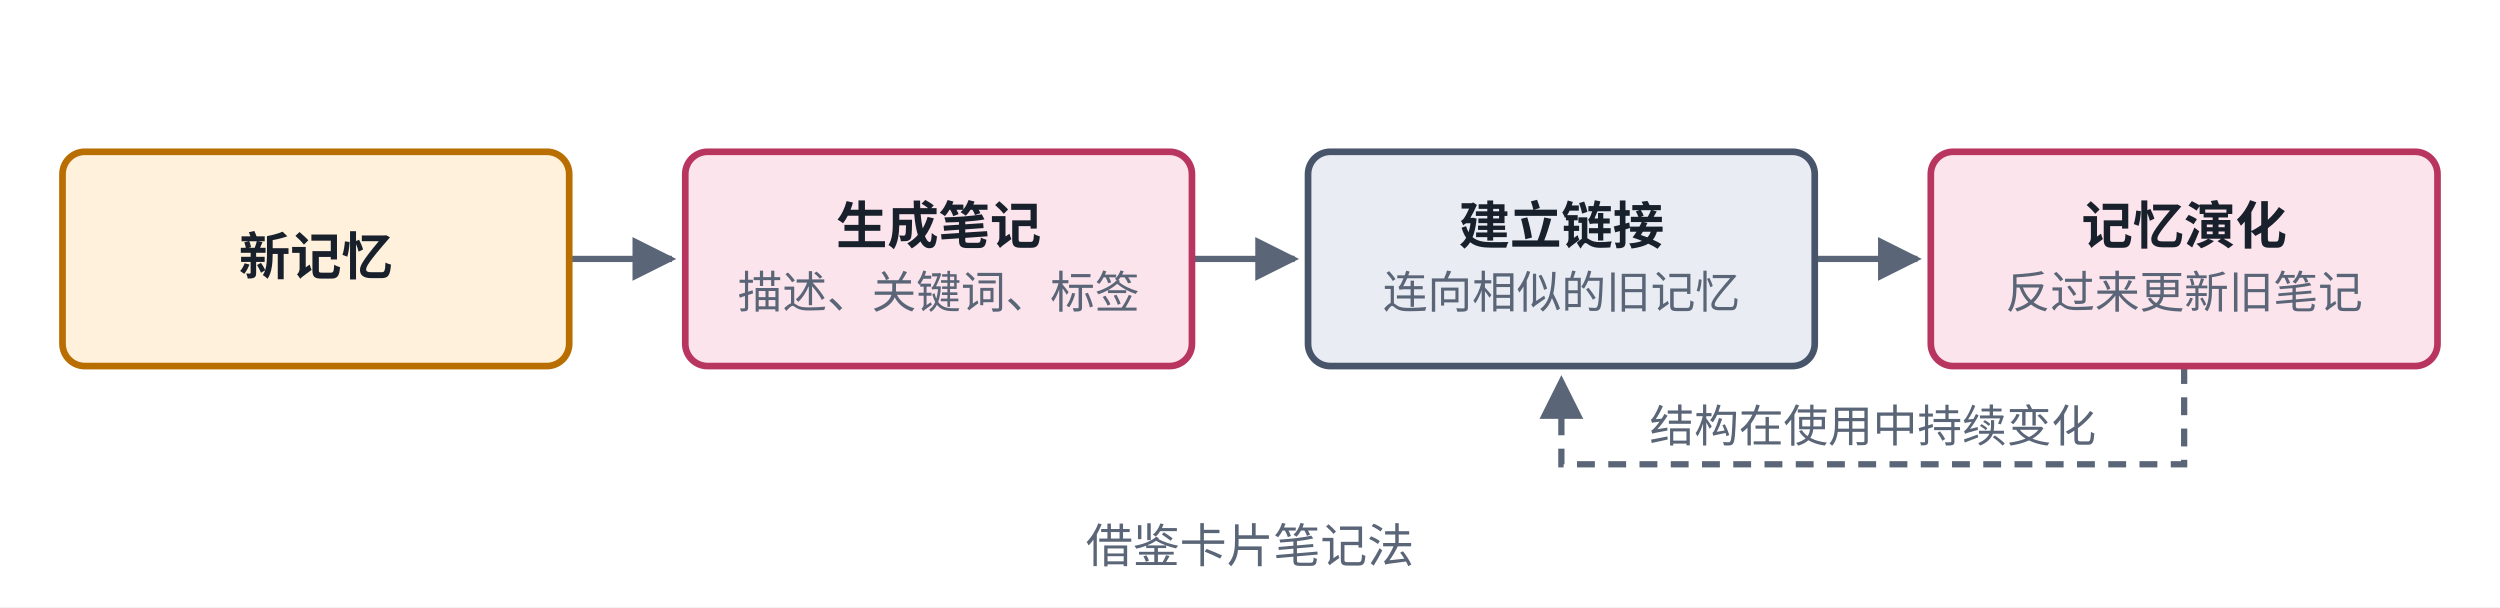
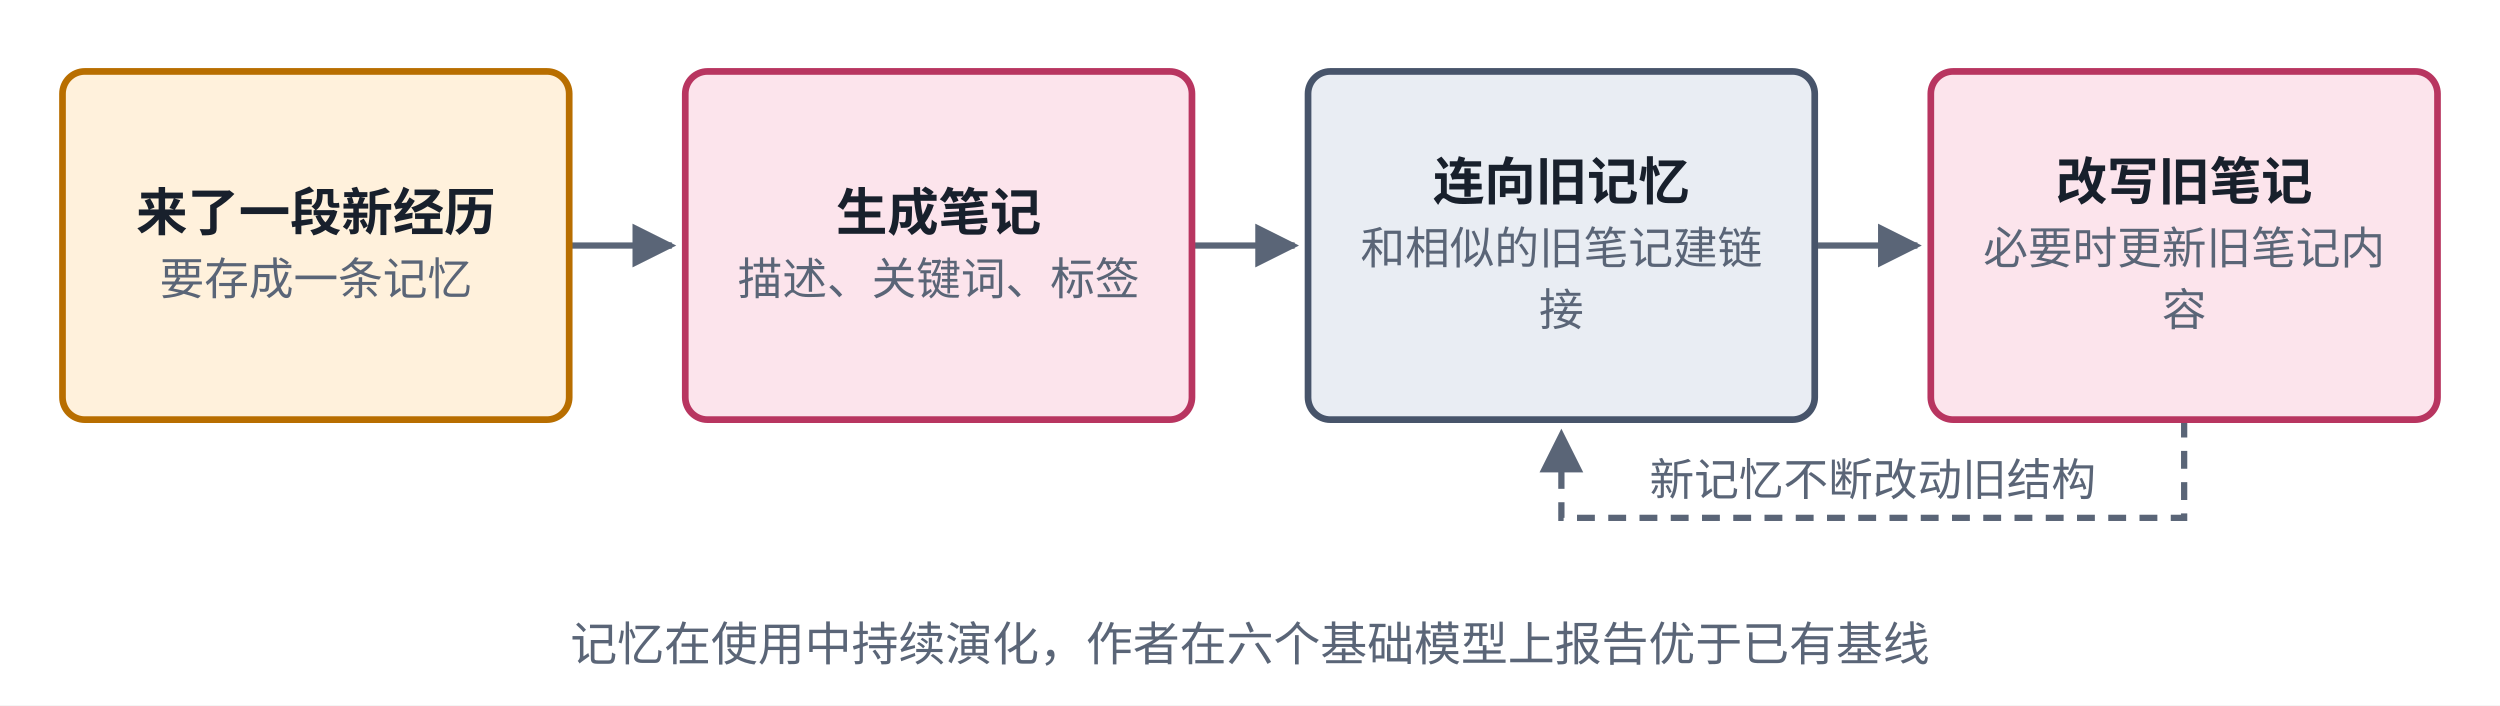
- <svg xmlns="http://www.w3.org/2000/svg" viewBox="0 0 560 136" width="560" height="136" role="img" aria-label="A-MEM 结构">
+ <svg xmlns="http://www.w3.org/2000/svg" viewBox="0 0 560 158" width="560" height="158" role="img" aria-label="A-MEM 结构">
  <defs>
    <marker id="ah-carde2" viewBox="0 0 10 10" refX="9" refY="5" markerWidth="7" markerHeight="7" orient="auto-start-reverse">
      <path d="M0,0 L10,5 L0,10 z" fill="#5A6577" />
    </marker>
  </defs>
-   <rect x="0" y="0" width="560" height="136" fill="#ffffff" />
-   <path d="M127.5,58 L150.5,58" fill="none" stroke="#5A6577" stroke-width="1.4" marker-end="url(#ah-carde2)" />
-   <path d="M267,58 L290,58" fill="none" stroke="#5A6577" stroke-width="1.4" marker-end="url(#ah-carde2)" />
-   <path d="M406.5,58 L429.5,58" fill="none" stroke="#5A6577" stroke-width="1.4" marker-end="url(#ah-carde2)" />
-   <path d="M489.25,82 L489.25,104 L349.75,104 L349.75,85" fill="none" stroke="#5A6577" stroke-width="1.4" stroke-dasharray="4 3" marker-end="url(#ah-carde2)" />
-   <rect x="14" y="34" width="113.5" height="48" rx="5" fill="#FFF1DC" stroke="#B86E00" stroke-width="1.5" />
-   <rect x="153.5" y="34" width="113.5" height="48" rx="5" fill="#FCE4EC" stroke="#B83560" stroke-width="1.5" />
-   <rect x="293" y="34" width="113.5" height="48" rx="5" fill="#E9EDF3" stroke="#47546A" stroke-width="1.5" />
-   <rect x="432.5" y="34" width="113.5" height="48" rx="5" fill="#FCE4EC" stroke="#B83560" stroke-width="1.5" />
-   <text x="70.75" y="61.565" text-anchor="middle" font-size="11.5" font-weight="600" fill="#18202C" font-family="PingFang SC, Noto Sans CJK SC, Microsoft YaHei, sans-serif">新记忆</text>
-   <text x="210.25" y="54.665" text-anchor="middle" font-size="11.5" font-weight="600" fill="#18202C" font-family="PingFang SC, Noto Sans CJK SC, Microsoft YaHei, sans-serif">生成笔记</text>
-   <text x="210.25" y="69.035" text-anchor="middle" font-size="10" font-weight="400" fill="#5A6577" font-family="PingFang SC, Noto Sans CJK SC, Microsoft YaHei, sans-serif">描述、关键词、标签</text>
-   <text x="349.75" y="54.665" text-anchor="middle" font-size="11.5" font-weight="600" fill="#18202C" font-family="PingFang SC, Noto Sans CJK SC, Microsoft YaHei, sans-serif">建立链接</text>
-   <text x="349.75" y="69.035" text-anchor="middle" font-size="10" font-weight="400" fill="#5A6577" font-family="PingFang SC, Noto Sans CJK SC, Microsoft YaHei, sans-serif">连向相似的旧记忆</text>
-   <text x="489.25" y="54.665" text-anchor="middle" font-size="11.5" font-weight="600" fill="#18202C" font-family="PingFang SC, Noto Sans CJK SC, Microsoft YaHei, sans-serif">记忆演化</text>
-   <text x="489.25" y="69.035" text-anchor="middle" font-size="10" font-weight="400" fill="#5A6577" font-family="PingFang SC, Noto Sans CJK SC, Microsoft YaHei, sans-serif">反过来更新旧笔记</text>
-   <text x="419.5" y="99" text-anchor="middle" font-size="10" font-weight="400" fill="#5A6577" font-family="PingFang SC, Noto Sans CJK SC, Microsoft YaHei, sans-serif" style="paint-order:stroke;stroke-width:4px;stroke-linejoin:round" stroke="#ffffff">结构在使用中持续变化</text>
-   <text x="280" y="126" text-anchor="middle" font-size="10.5" font-weight="500" fill="#5A6577" font-family="PingFang SC, Noto Sans CJK SC, Microsoft YaHei, sans-serif">借鉴卡片笔记法</text>
+   <rect x="0" y="0" width="560" height="158" fill="#ffffff" />
+   <path d="M127.5,55 L150.5,55" fill="none" stroke="#5A6577" stroke-width="1.4" marker-end="url(#ah-carde2)" />
+   <path d="M267,55 L290,55" fill="none" stroke="#5A6577" stroke-width="1.4" marker-end="url(#ah-carde2)" />
+   <path d="M406.5,55 L429.5,55" fill="none" stroke="#5A6577" stroke-width="1.4" marker-end="url(#ah-carde2)" />
+   <path d="M489.25,94 L489.25,116 L349.75,116 L349.75,97" fill="none" stroke="#5A6577" stroke-width="1.4" stroke-dasharray="4 3" marker-end="url(#ah-carde2)" />
+   <rect x="14" y="16" width="113.5" height="78" rx="5" fill="#FFF1DC" stroke="#B86E00" stroke-width="1.5" />
+   <rect x="153.5" y="16" width="113.5" height="78" rx="5" fill="#FCE4EC" stroke="#B83560" stroke-width="1.5" />
+   <rect x="293" y="16" width="113.5" height="78" rx="5" fill="#E9EDF3" stroke="#47546A" stroke-width="1.5" />
+   <rect x="432.5" y="16" width="113.5" height="78" rx="5" fill="#FCE4EC" stroke="#B83560" stroke-width="1.5" />
+   <text x="70.75" y="51.665" text-anchor="middle" font-size="11.5" font-weight="600" fill="#18202C" font-family="PingFang SC, Noto Sans CJK SC, Microsoft YaHei, sans-serif">来了一段新经历</text>
+   <text x="70.75" y="66.035" text-anchor="middle" font-size="10" font-weight="400" fill="#5A6577" font-family="PingFang SC, Noto Sans CJK SC, Microsoft YaHei, sans-serif">要存成一条记忆</text>
+   <text x="210.25" y="51.665" text-anchor="middle" font-size="11.5" font-weight="600" fill="#18202C" font-family="PingFang SC, Noto Sans CJK SC, Microsoft YaHei, sans-serif">生成笔记</text>
+   <text x="210.25" y="66.035" text-anchor="middle" font-size="10" font-weight="400" fill="#5A6577" font-family="PingFang SC, Noto Sans CJK SC, Microsoft YaHei, sans-serif">描述、关键词、标签</text>
+   <text x="349.75" y="44.765" text-anchor="middle" font-size="11.5" font-weight="600" fill="#18202C" font-family="PingFang SC, Noto Sans CJK SC, Microsoft YaHei, sans-serif">连向旧记忆</text>
+   <text x="349.75" y="59.135" text-anchor="middle" font-size="10" font-weight="400" fill="#5A6577" font-family="PingFang SC, Noto Sans CJK SC, Microsoft YaHei, sans-serif">和相似的旧笔记建链</text>
+   <text x="349.75" y="72.935" text-anchor="middle" font-size="10" font-weight="400" fill="#5A6577" font-family="PingFang SC, Noto Sans CJK SC, Microsoft YaHei, sans-serif">接</text>
+   <text x="489.25" y="44.765" text-anchor="middle" font-size="11.5" font-weight="600" fill="#18202C" font-family="PingFang SC, Noto Sans CJK SC, Microsoft YaHei, sans-serif">改写旧笔记</text>
+   <text x="489.25" y="59.135" text-anchor="middle" font-size="10" font-weight="400" fill="#5A6577" font-family="PingFang SC, Noto Sans CJK SC, Microsoft YaHei, sans-serif">必要时更新旧笔记内</text>
+   <text x="489.25" y="72.935" text-anchor="middle" font-size="10" font-weight="400" fill="#5A6577" font-family="PingFang SC, Noto Sans CJK SC, Microsoft YaHei, sans-serif">容</text>
+   <text x="419.5" y="111" text-anchor="middle" font-size="10" font-weight="400" fill="#5A6577" font-family="PingFang SC, Noto Sans CJK SC, Microsoft YaHei, sans-serif" style="paint-order:stroke;stroke-width:4px;stroke-linejoin:round" stroke="#ffffff">新记忆不断改动旧结构</text>
+   <text x="280" y="148" text-anchor="middle" font-size="10.5" font-weight="500" fill="#5A6577" font-family="PingFang SC, Noto Sans CJK SC, Microsoft YaHei, sans-serif">记忆在使用中持续演化，作者在六个基础模型上报告优于已有基线</text>
</svg>
